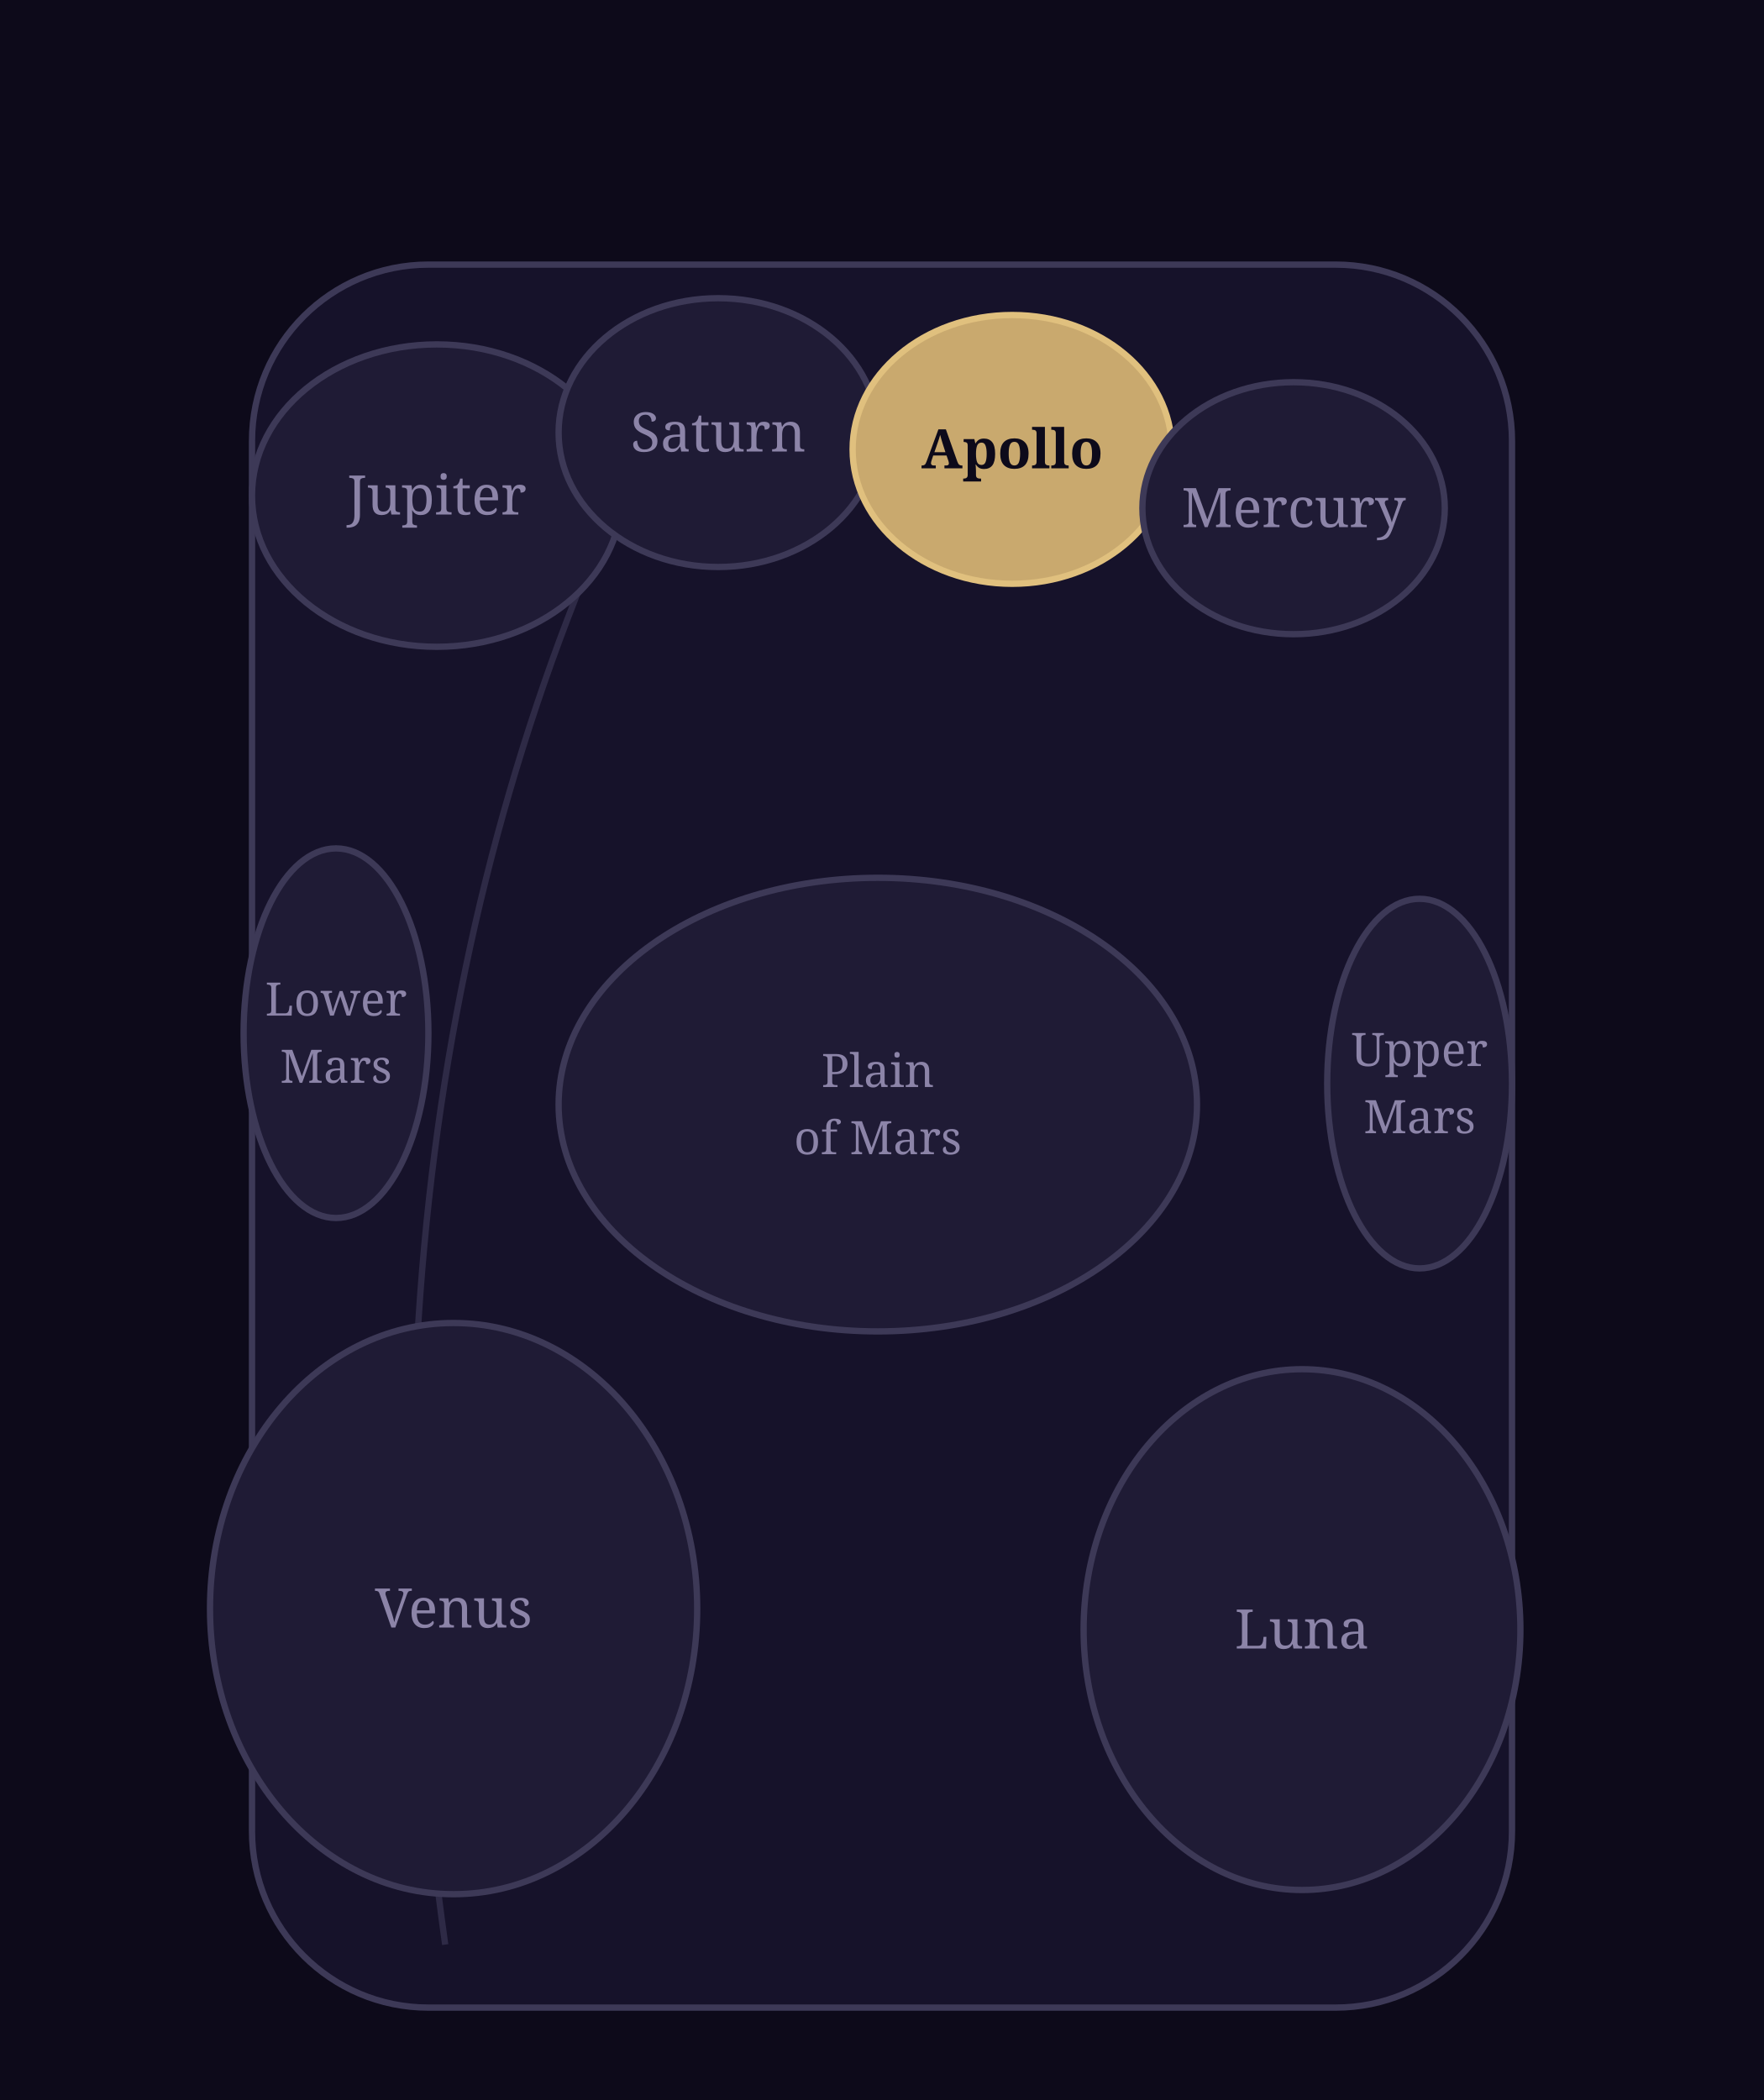
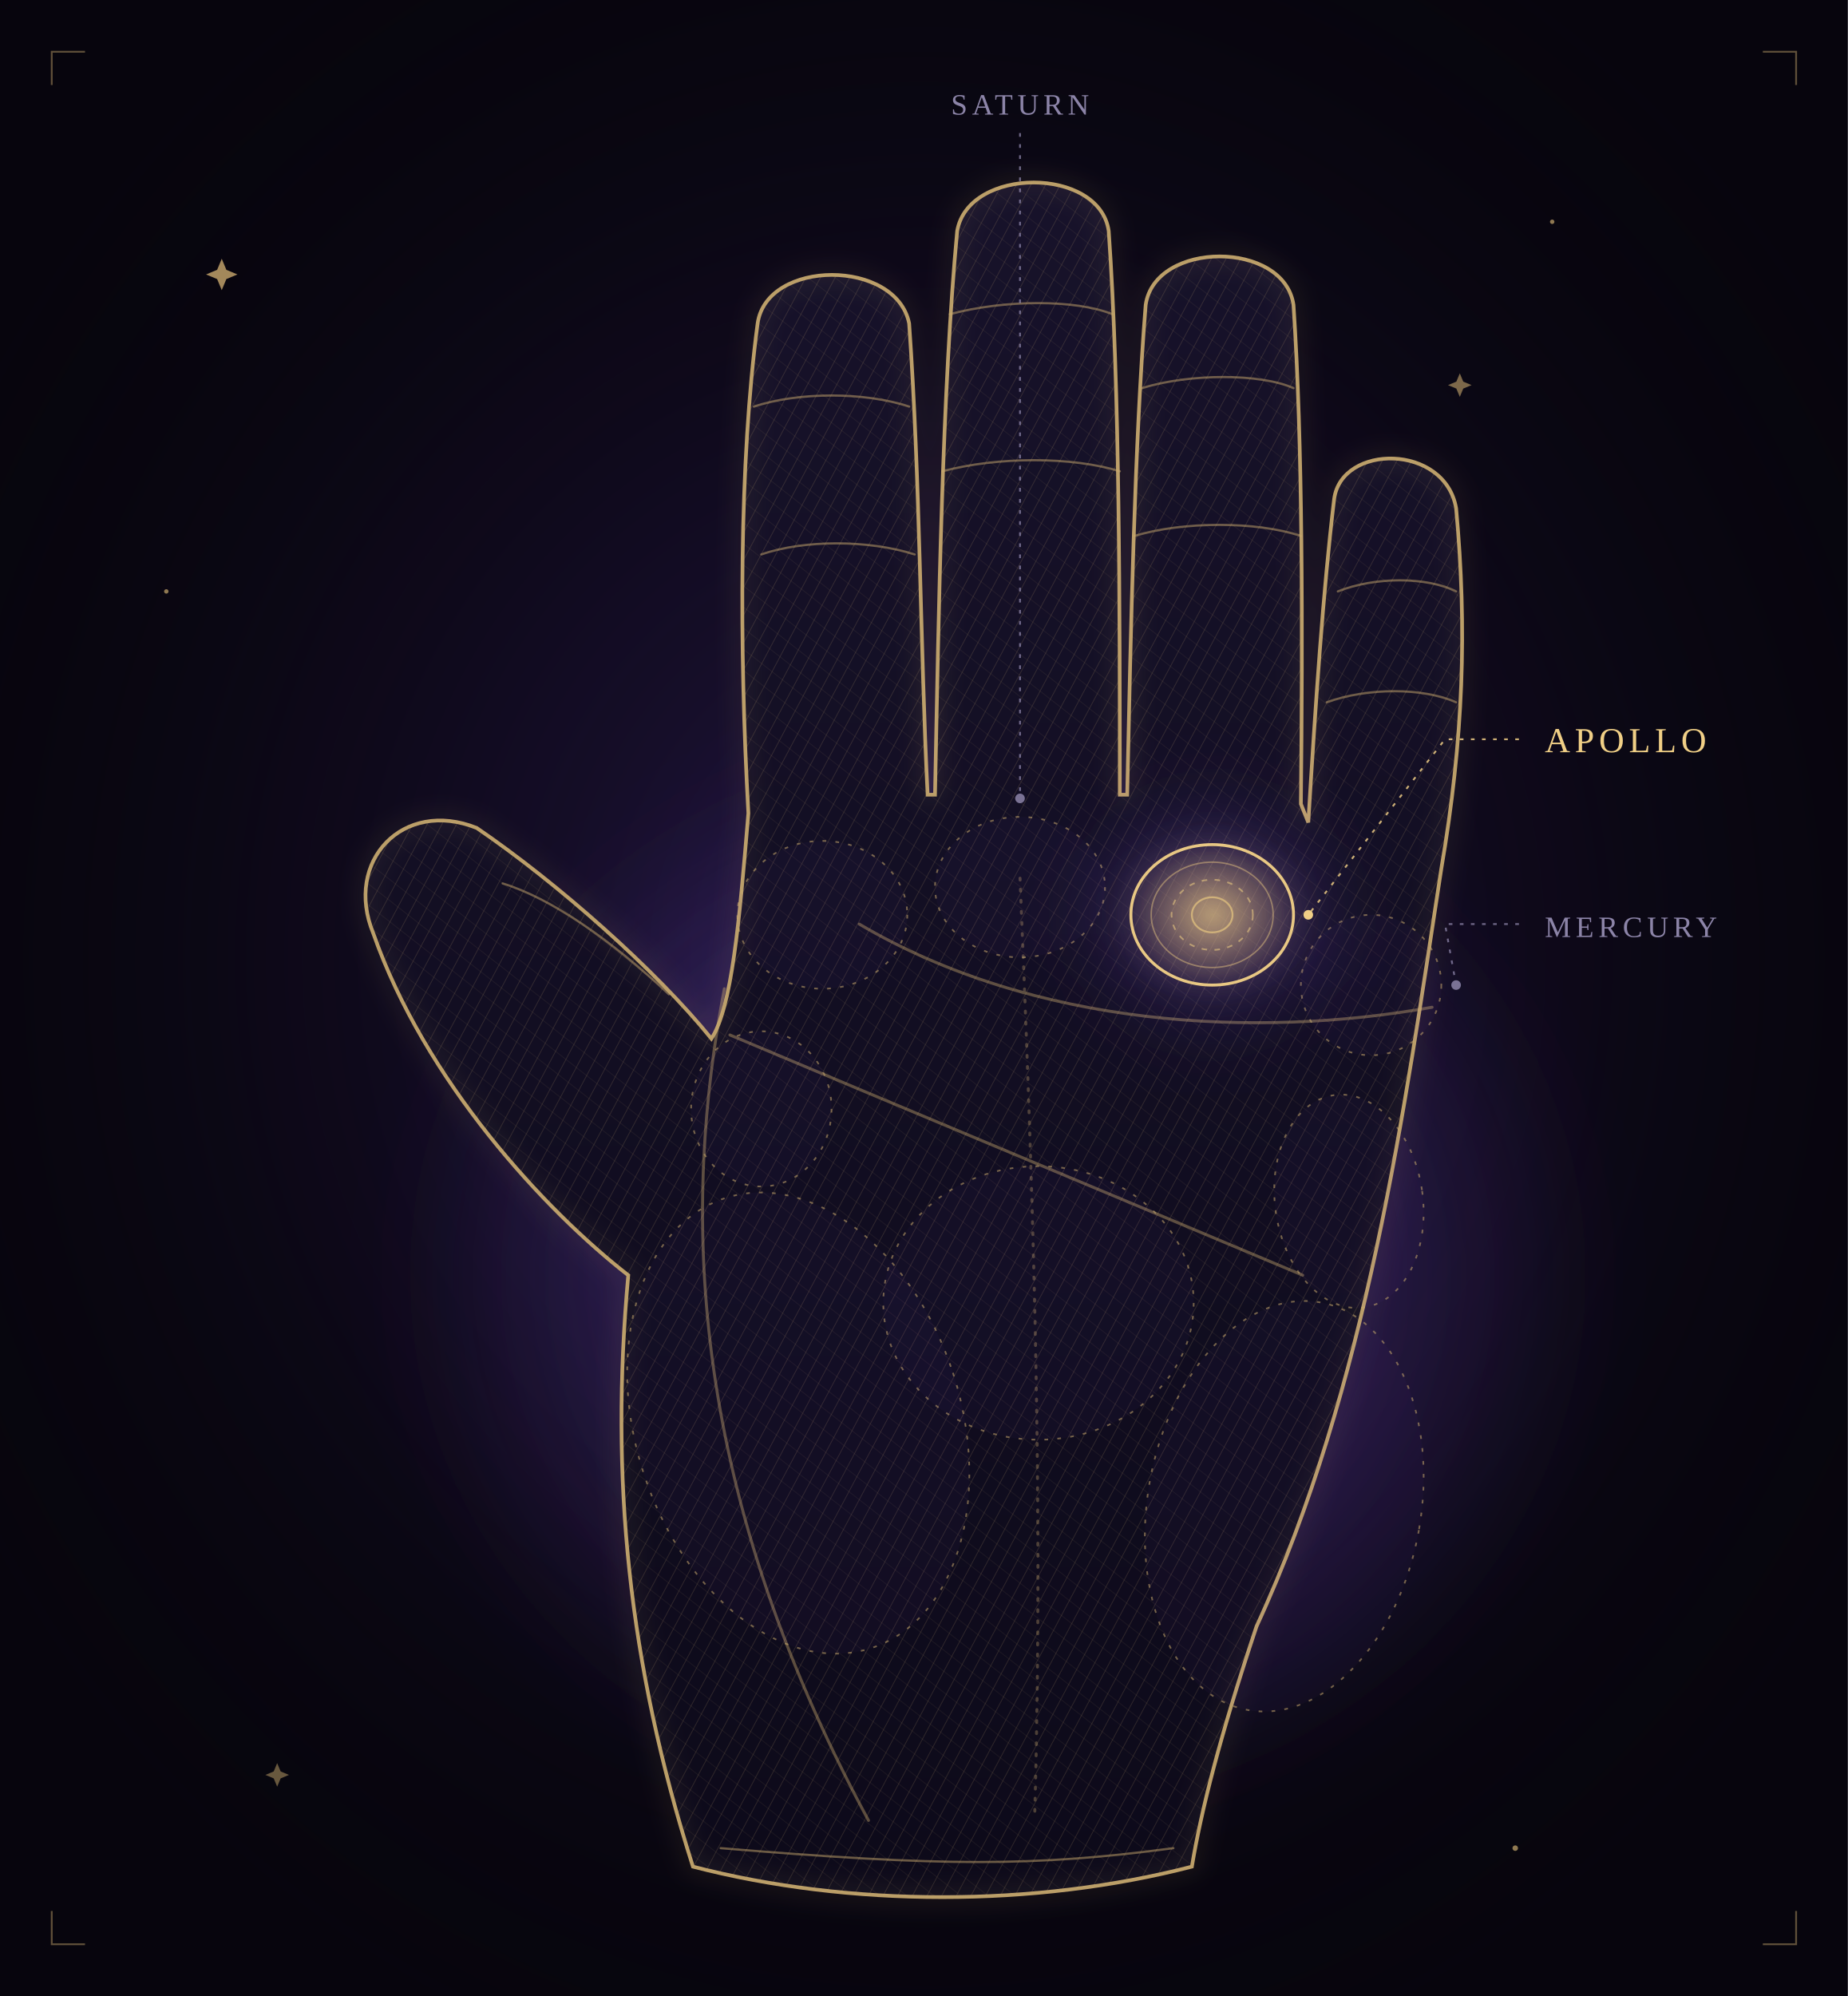
- <svg xmlns="http://www.w3.org/2000/svg" viewBox="0 0 420 500">
-   <rect width="420" height="500" fill="#0d0a1a" />
-   <rect x="60" y="63" width="300" height="415" rx="42" fill="#16122a" stroke="#3d3957" stroke-width="1.5" />
-   <path d="M 152 108 Q 78 263 106 463" fill="none" stroke="#2e2a46" stroke-width="1.5" />
-   <ellipse cx="104" cy="118" rx="44" ry="36" fill="#1f1b35" stroke="#3d3957" stroke-width="1.5" />
-   <text x="104" y="118" text-anchor="middle" dominant-baseline="middle" font-family="Georgia,serif" font-size="13" font-weight="normal" fill="#8c84a8">Jupiter</text>
-   <ellipse cx="171" cy="103" rx="38" ry="32" fill="#1f1b35" stroke="#3d3957" stroke-width="1.5" />
-   <text x="171" y="103" text-anchor="middle" dominant-baseline="middle" font-family="Georgia,serif" font-size="13" font-weight="normal" fill="#8c84a8">Saturn</text>
-   <ellipse cx="241" cy="107" rx="38" ry="32" fill="#c9a96e" stroke="#e0c07e" stroke-width="1.5" />
-   <text x="241" y="107" text-anchor="middle" dominant-baseline="middle" font-family="Georgia,serif" font-size="13" font-weight="bold" fill="#0d0a1a">Apollo</text>
-   <ellipse cx="308" cy="121" rx="36" ry="30" fill="#1f1b35" stroke="#3d3957" stroke-width="1.5" />
-   <text x="308" y="121" text-anchor="middle" dominant-baseline="middle" font-family="Georgia,serif" font-size="13" font-weight="normal" fill="#8c84a8">Mercury</text>
-   <ellipse cx="80" cy="246" rx="22" ry="44" fill="#1f1b35" stroke="#3d3957" stroke-width="1.5" />
-   <text x="80" y="238" text-anchor="middle" dominant-baseline="middle" font-family="Georgia,serif" font-size="11" font-weight="normal" fill="#8c84a8">Lower</text>
-   <text x="80" y="254" text-anchor="middle" dominant-baseline="middle" font-family="Georgia,serif" font-size="11" font-weight="normal" fill="#8c84a8">Mars</text>
-   <ellipse cx="338" cy="258" rx="22" ry="44" fill="#1f1b35" stroke="#3d3957" stroke-width="1.5" />
-   <text x="338" y="250" text-anchor="middle" dominant-baseline="middle" font-family="Georgia,serif" font-size="11" font-weight="normal" fill="#8c84a8">Upper</text>
-   <text x="338" y="266" text-anchor="middle" dominant-baseline="middle" font-family="Georgia,serif" font-size="11" font-weight="normal" fill="#8c84a8">Mars</text>
-   <ellipse cx="209" cy="263" rx="76" ry="54" fill="#1f1b35" stroke="#3d3957" stroke-width="1.5" />
-   <text x="209" y="255" text-anchor="middle" dominant-baseline="middle" font-family="Georgia,serif" font-size="11" font-weight="normal" fill="#8c84a8">Plain</text>
-   <text x="209" y="271" text-anchor="middle" dominant-baseline="middle" font-family="Georgia,serif" font-size="11" font-weight="normal" fill="#8c84a8">of Mars</text>
-   <ellipse cx="108" cy="383" rx="58" ry="68" fill="#1f1b35" stroke="#3d3957" stroke-width="1.5" />
-   <text x="108" y="383" text-anchor="middle" dominant-baseline="middle" font-family="Georgia,serif" font-size="13" font-weight="normal" fill="#8c84a8">Venus</text>
-   <ellipse cx="310" cy="388" rx="52" ry="62" fill="#1f1b35" stroke="#3d3957" stroke-width="1.5" />
-   <text x="310" y="388" text-anchor="middle" dominant-baseline="middle" font-family="Georgia,serif" font-size="13" font-weight="normal" fill="#8c84a8">Luna</text>
+ <svg xmlns="http://www.w3.org/2000/svg" viewBox="0 0 1000 1080" width="1000" height="1080" role="img" aria-labelledby="t">
+   <defs>
+     <radialGradient id="haze" cx="50%" cy="48%" r="60%">
+       <stop offset="0%" stop-color="#3a2470" stop-opacity="0.55" />
+       <stop offset="55%" stop-color="#1a1030" stop-opacity="0.35" />
+       <stop offset="100%" stop-color="#07050d" stop-opacity="0" />
+     </radialGradient>
+     <linearGradient id="skin" x1="0" y1="0" x2="0" y2="1">
+       <stop offset="0%" stop-color="#17122a" />
+       <stop offset="100%" stop-color="#0d0a1a" />
+     </linearGradient>
+     <radialGradient id="mountGlow" cx="50%" cy="50%" r="50%">
+       <stop offset="0%" stop-color="#e0c07e" stop-opacity="0.55" />
+       <stop offset="60%" stop-color="#c9a96e" stop-opacity="0.18" />
+       <stop offset="100%" stop-color="#c9a96e" stop-opacity="0" />
+     </radialGradient>
+     <radialGradient id="violetGlow" cx="50%" cy="50%" r="50%">
+       <stop offset="0%" stop-color="#8a5cf0" stop-opacity="0.5" />
+       <stop offset="100%" stop-color="#8a5cf0" stop-opacity="0" />
+     </radialGradient>
+     <filter id="blur" x="-50%" y="-50%" width="200%" height="200%">
+       <feGaussianBlur stdDeviation="22" />
+     </filter>
+     <filter id="softBlur" x="-50%" y="-50%" width="200%" height="200%">
+       <feGaussianBlur stdDeviation="6" />
+     </filter>
+     <filter id="lineGlow" x="-20%" y="-20%" width="140%" height="140%">
+       <feGaussianBlur stdDeviation="5" />
+     </filter>
+     <pattern id="hatch" width="7" height="7" patternUnits="userSpaceOnUse" patternTransform="rotate(28)">
+       <line x1="0" y1="0" x2="0" y2="7" stroke="#c9a96e" stroke-width="0.5" opacity="0.28" />
+     </pattern>
+     <pattern id="hatch2" width="9" height="9" patternUnits="userSpaceOnUse" patternTransform="rotate(-52)">
+       <line x1="0" y1="0" x2="0" y2="9" stroke="#c9a96e" stroke-width="0.4" opacity="0.16" />
+     </pattern>
+     <pattern id="grille" width="8" height="8" patternUnits="userSpaceOnUse">
+       <path d="M 0 4 H 8 M 4 0 V 8" stroke="#e0c07e" stroke-width="0.9" opacity="0.8" />
+     </pattern>
+     <clipPath id="hand">
+       <path d="M 335 1010 C 300 900 290 800 300 690 C 255 655 190 585 162 505 C 146 466 178 432 218 448 C 262 478 315 525 345 562 C 356 545 360 500 365 440 C 360 350 360 250 370 175 C 375 140 445 140 452 175 C 458 260 458 350 462 430 C 466 430 466 430 466 430 C 468 330 470 210 478 125 C 484 90 555 90 560 125 C 566 210 566 330 566 430 C 570 430 570 430 570 430 C 572 340 574 240 580 165 C 585 130 655 130 660 165 C 665 240 665 340 664 435 C 668 445 668 445 668 445 C 672 380 676 320 682 270 C 686 240 742 240 748 275 C 754 340 752 400 740 470 C 720 600 700 750 640 880 C 620 940 610 980 605 1010 C 520 1032 420 1032 335 1010 Z" />
+     </clipPath>
+   </defs>
+   <rect width="1000" height="1080" fill="#07050d" />
+   <rect width="1000" height="1080" fill="url(#haze)" />
+   <g stroke="#c9a96e" stroke-width="1" opacity="0.45" fill="none">
+     <path d="M 28 46 V 28 H 46" />
+     <path d="M 972 46 V 28 H 954" />
+     <path d="M 28 1034 V 1052 H 46" />
+     <path d="M 972 1034 V 1052 H 954" />
+   </g>
+   <g>
+     <path transform="translate(120 148) scale(1)" d="M 0 -8 l 2.5 6 6 2.5 -6 2.5 -2.5 6 -2.5 -6 -6 -2.5 6 -2.5z" fill="#c9a96e" opacity="0.8" />
+     <path transform="translate(790 208) scale(0.75)" d="M 0 -8 l 2.5 6 6 2.5 -6 2.5 -2.5 6 -2.5 -6 -6 -2.5 6 -2.5z" fill="#c9a96e" opacity="0.6" />
+     <path transform="translate(150 960) scale(0.75)" d="M 0 -8 l 2.5 6 6 2.5 -6 2.5 -2.5 6 -2.5 -6 -6 -2.5 6 -2.5z" fill="#c9a96e" opacity="0.5" />
+     <g fill="#c9a96e" opacity="0.7">
+       <circle cx="820" cy="1000" r="1.5" />
+       <circle cx="90" cy="320" r="1.2" />
+       <circle cx="840" cy="120" r="1.2" />
+     </g>
+   </g>
+   <g transform="translate(40 0) scale(1)">
+     <g class="hand">
+       <ellipse cx="500" cy="690" rx="330" ry="300" fill="url(#violetGlow)" filter="url(#blur)" opacity="0.9" />
+       <path d="M 335 1010 C 300 900 290 800 300 690 C 255 655 190 585 162 505 C 146 466 178 432 218 448 C 262 478 315 525 345 562 C 356 545 360 500 365 440 C 360 350 360 250 370 175 C 375 140 445 140 452 175 C 458 260 458 350 462 430 C 466 430 466 430 466 430 C 468 330 470 210 478 125 C 484 90 555 90 560 125 C 566 210 566 330 566 430 C 570 430 570 430 570 430 C 572 340 574 240 580 165 C 585 130 655 130 660 165 C 665 240 665 340 664 435 C 668 445 668 445 668 445 C 672 380 676 320 682 270 C 686 240 742 240 748 275 C 754 340 752 400 740 470 C 720 600 700 750 640 880 C 620 940 610 980 605 1010 C 520 1032 420 1032 335 1010 Z" fill="url(#skin)" />
+       <g clip-path="url(#hand)">
+         <rect width="1000" height="1080" fill="url(#hatch)" />
+         <rect width="1000" height="1080" fill="url(#hatch2)" />
+       </g>
+       <path d="M 335 1010 C 300 900 290 800 300 690 C 255 655 190 585 162 505 C 146 466 178 432 218 448 C 262 478 315 525 345 562 C 356 545 360 500 365 440 C 360 350 360 250 370 175 C 375 140 445 140 452 175 C 458 260 458 350 462 430 C 466 430 466 430 466 430 C 468 330 470 210 478 125 C 484 90 555 90 560 125 C 566 210 566 330 566 430 C 570 430 570 430 570 430 C 572 340 574 240 580 165 C 585 130 655 130 660 165 C 665 240 665 340 664 435 C 668 445 668 445 668 445 C 672 380 676 320 682 270 C 686 240 742 240 748 275 C 754 340 752 400 740 470 C 720 600 700 750 640 880 C 620 940 610 980 605 1010 C 520 1032 420 1032 335 1010 Z" fill="none" stroke="#c9a96e" stroke-width="2" opacity="0.92" />
+       <path d="M 335 1010 C 300 900 290 800 300 690 C 255 655 190 585 162 505 C 146 466 178 432 218 448 C 262 478 315 525 345 562 C 356 545 360 500 365 440 C 360 350 360 250 370 175 C 375 140 445 140 452 175 C 458 260 458 350 462 430 C 466 430 466 430 466 430 C 468 330 470 210 478 125 C 484 90 555 90 560 125 C 566 210 566 330 566 430 C 570 430 570 430 570 430 C 572 340 574 240 580 165 C 585 130 655 130 660 165 C 665 240 665 340 664 435 C 668 445 668 445 668 445 C 672 380 676 320 682 270 C 686 240 742 240 748 275 C 754 340 752 400 740 470 C 720 600 700 750 640 880 C 620 940 610 980 605 1010 C 520 1032 420 1032 335 1010 Z" fill="none" stroke="#e0c07e" stroke-width="6" opacity="0.12" filter="url(#softBlur)" />
+       <g fill="none" stroke="#c9a96e" stroke-width="1.2" opacity="0.5" stroke-linecap="round">
+         <path d="M 372 300 C 395 292 430 292 455 300" />
+         <path d="M 368 220 C 392 212 428 212 452 220" />
+         <path d="M 470 255 C 500 247 540 247 566 255" />
+         <path d="M 474 170 C 504 162 542 162 562 170" />
+         <path d="M 574 290 C 600 282 640 282 664 290" />
+         <path d="M 578 210 C 604 202 642 202 660 210" />
+         <path d="M 678 380 C 700 372 730 372 748 380" />
+         <path d="M 684 320 C 704 312 732 312 748 320" />
+         <path d="M 232 478 C 258 486 290 508 322 538" />
+         <path d="M 350 1000 C 470 1010 520 1010 595 1000" />
+       </g>
+       <g fill="none" stroke="#c9a96e" stroke-width="1.6" stroke-linecap="round" opacity="0.42">
+         <path d="M 352 535 C 330 650 330 800 430 985" />
+         <path d="M 735 545 C 640 562 520 556 425 500" />
+         <path d="M 355 560 C 450 600 570 650 665 690" />
+         <path d="M 520 980 C 525 800 518 620 512 475" stroke-dasharray="1 5" opacity="0.8" />
+       </g>
+     </g>
+     <g>
+       <ellipse cx="405" cy="495" rx="46" ry="40" transform="rotate(0 405 495)" fill="rgba(122,72,201,0.06)" stroke="#c9a96e" stroke-width="0.9" stroke-dasharray="2 5" opacity="0.55" />
+       <ellipse cx="512" cy="480" rx="46" ry="38" transform="rotate(0 512 480)" fill="rgba(122,72,201,0.06)" stroke="#c9a96e" stroke-width="0.9" stroke-dasharray="2 5" opacity="0.55" />
+       <ellipse cx="702" cy="533" rx="38" ry="38" transform="rotate(0 702 533)" fill="rgba(122,72,201,0.06)" stroke="#c9a96e" stroke-width="0.9" stroke-dasharray="2 5" opacity="0.55" />
+       <ellipse cx="690" cy="650" rx="40" ry="58" transform="rotate(-8 690 650)" fill="rgba(122,72,201,0.06)" stroke="#c9a96e" stroke-width="0.9" stroke-dasharray="2 5" opacity="0.55" />
+       <ellipse cx="372" cy="600" rx="38" ry="42" transform="rotate(0 372 600)" fill="rgba(122,72,201,0.06)" stroke="#c9a96e" stroke-width="0.9" stroke-dasharray="2 5" opacity="0.55" />
+       <ellipse cx="522" cy="705" rx="84" ry="74" transform="rotate(0 522 705)" fill="rgba(122,72,201,0.06)" stroke="#c9a96e" stroke-width="0.9" stroke-dasharray="2 5" opacity="0.55" />
+       <ellipse cx="392" cy="770" rx="88" ry="128" transform="rotate(-18 392 770)" fill="rgba(122,72,201,0.06)" stroke="#c9a96e" stroke-width="0.9" stroke-dasharray="2 5" opacity="0.55" />
+       <ellipse cx="655" cy="815" rx="74" ry="112" transform="rotate(10 655 815)" fill="rgba(122,72,201,0.06)" stroke="#c9a96e" stroke-width="0.9" stroke-dasharray="2 5" opacity="0.55" />
+     </g>
+     <g>
+       <ellipse cx="616" cy="495" rx="74.8" ry="64.6" transform="rotate(0 616 495)" fill="url(#violetGlow)" filter="url(#blur)" opacity="0.9" />
+       <ellipse cx="616" cy="495" rx="55" ry="47.5" transform="rotate(0 616 495)" fill="url(#mountGlow)" filter="url(#softBlur)" />
+       <ellipse cx="616" cy="495" rx="44" ry="38" transform="rotate(0 616 495)" fill="url(#mountGlow)" opacity="0.9" />
+       <ellipse cx="616" cy="495" rx="44" ry="38" transform="rotate(0 616 495)" fill="none" stroke="#e0c07e" stroke-width="0.70" opacity="0.35" stroke-dasharray="3 4" />
+       <ellipse cx="616" cy="495" rx="33" ry="28.5" transform="rotate(0 616 495)" fill="none" stroke="#e0c07e" stroke-width="0.80" opacity="0.49" stroke-dasharray="" />
+       <ellipse cx="616" cy="495" rx="22" ry="19" transform="rotate(0 616 495)" fill="none" stroke="#e0c07e" stroke-width="0.90" opacity="0.63" stroke-dasharray="3 4" />
+       <ellipse cx="616" cy="495" rx="11" ry="9.5" transform="rotate(0 616 495)" fill="none" stroke="#e0c07e" stroke-width="1.00" opacity="0.76" stroke-dasharray="" />
+       <ellipse cx="616" cy="495" rx="44" ry="38" transform="rotate(0 616 495)" fill="none" stroke="#f0cf86" stroke-width="1.6" opacity="0.95" />
+     </g>
+   </g>
+   <g>
+     <g opacity="0.85">
+       <path d="M 552 72 L 552 432" fill="none" stroke="#8c84a8" stroke-width="1" stroke-dasharray="2 4" opacity="0.9" />
+       <circle cx="552" cy="432" r="2.6" fill="#8c84a8" />
+     </g>
+     <text x="552" y="62" text-anchor="middle" font-family="Cinzel, 'Times New Roman', Georgia, serif" font-size="16" letter-spacing="2.5" fill="#8c84a8" opacity="1">
+       <tspan x="552" dy="0">SATURN</tspan>
+     </text>
+   </g>
+   <g>
+     <g opacity="1">
+       <path d="M 822 400 L 782 400 L 708 495" fill="none" stroke="#e0c07e" stroke-width="1" stroke-dasharray="2 4" opacity="0.9" />
+       <circle cx="708" cy="495" r="2.6" fill="#f0cf86" />
+     </g>
+     <text x="836" y="407" text-anchor="start" font-family="Cinzel, 'Times New Roman', Georgia, serif" font-size="19" letter-spacing="2.5" fill="#f0cf86" opacity="1">
+       <tspan x="836" dy="0">APOLLO</tspan>
+     </text>
+   </g>
+   <g>
+     <g opacity="0.85">
+       <path d="M 822 500 L 782 500 L 788 533" fill="none" stroke="#8c84a8" stroke-width="1" stroke-dasharray="2 4" opacity="0.9" />
+       <circle cx="788" cy="533" r="2.6" fill="#8c84a8" />
+     </g>
+     <text x="836" y="507" text-anchor="start" font-family="Cinzel, 'Times New Roman', Georgia, serif" font-size="16" letter-spacing="2.5" fill="#8c84a8" opacity="1">
+       <tspan x="836" dy="0">MERCURY</tspan>
+     </text>
+   </g>
</svg>
